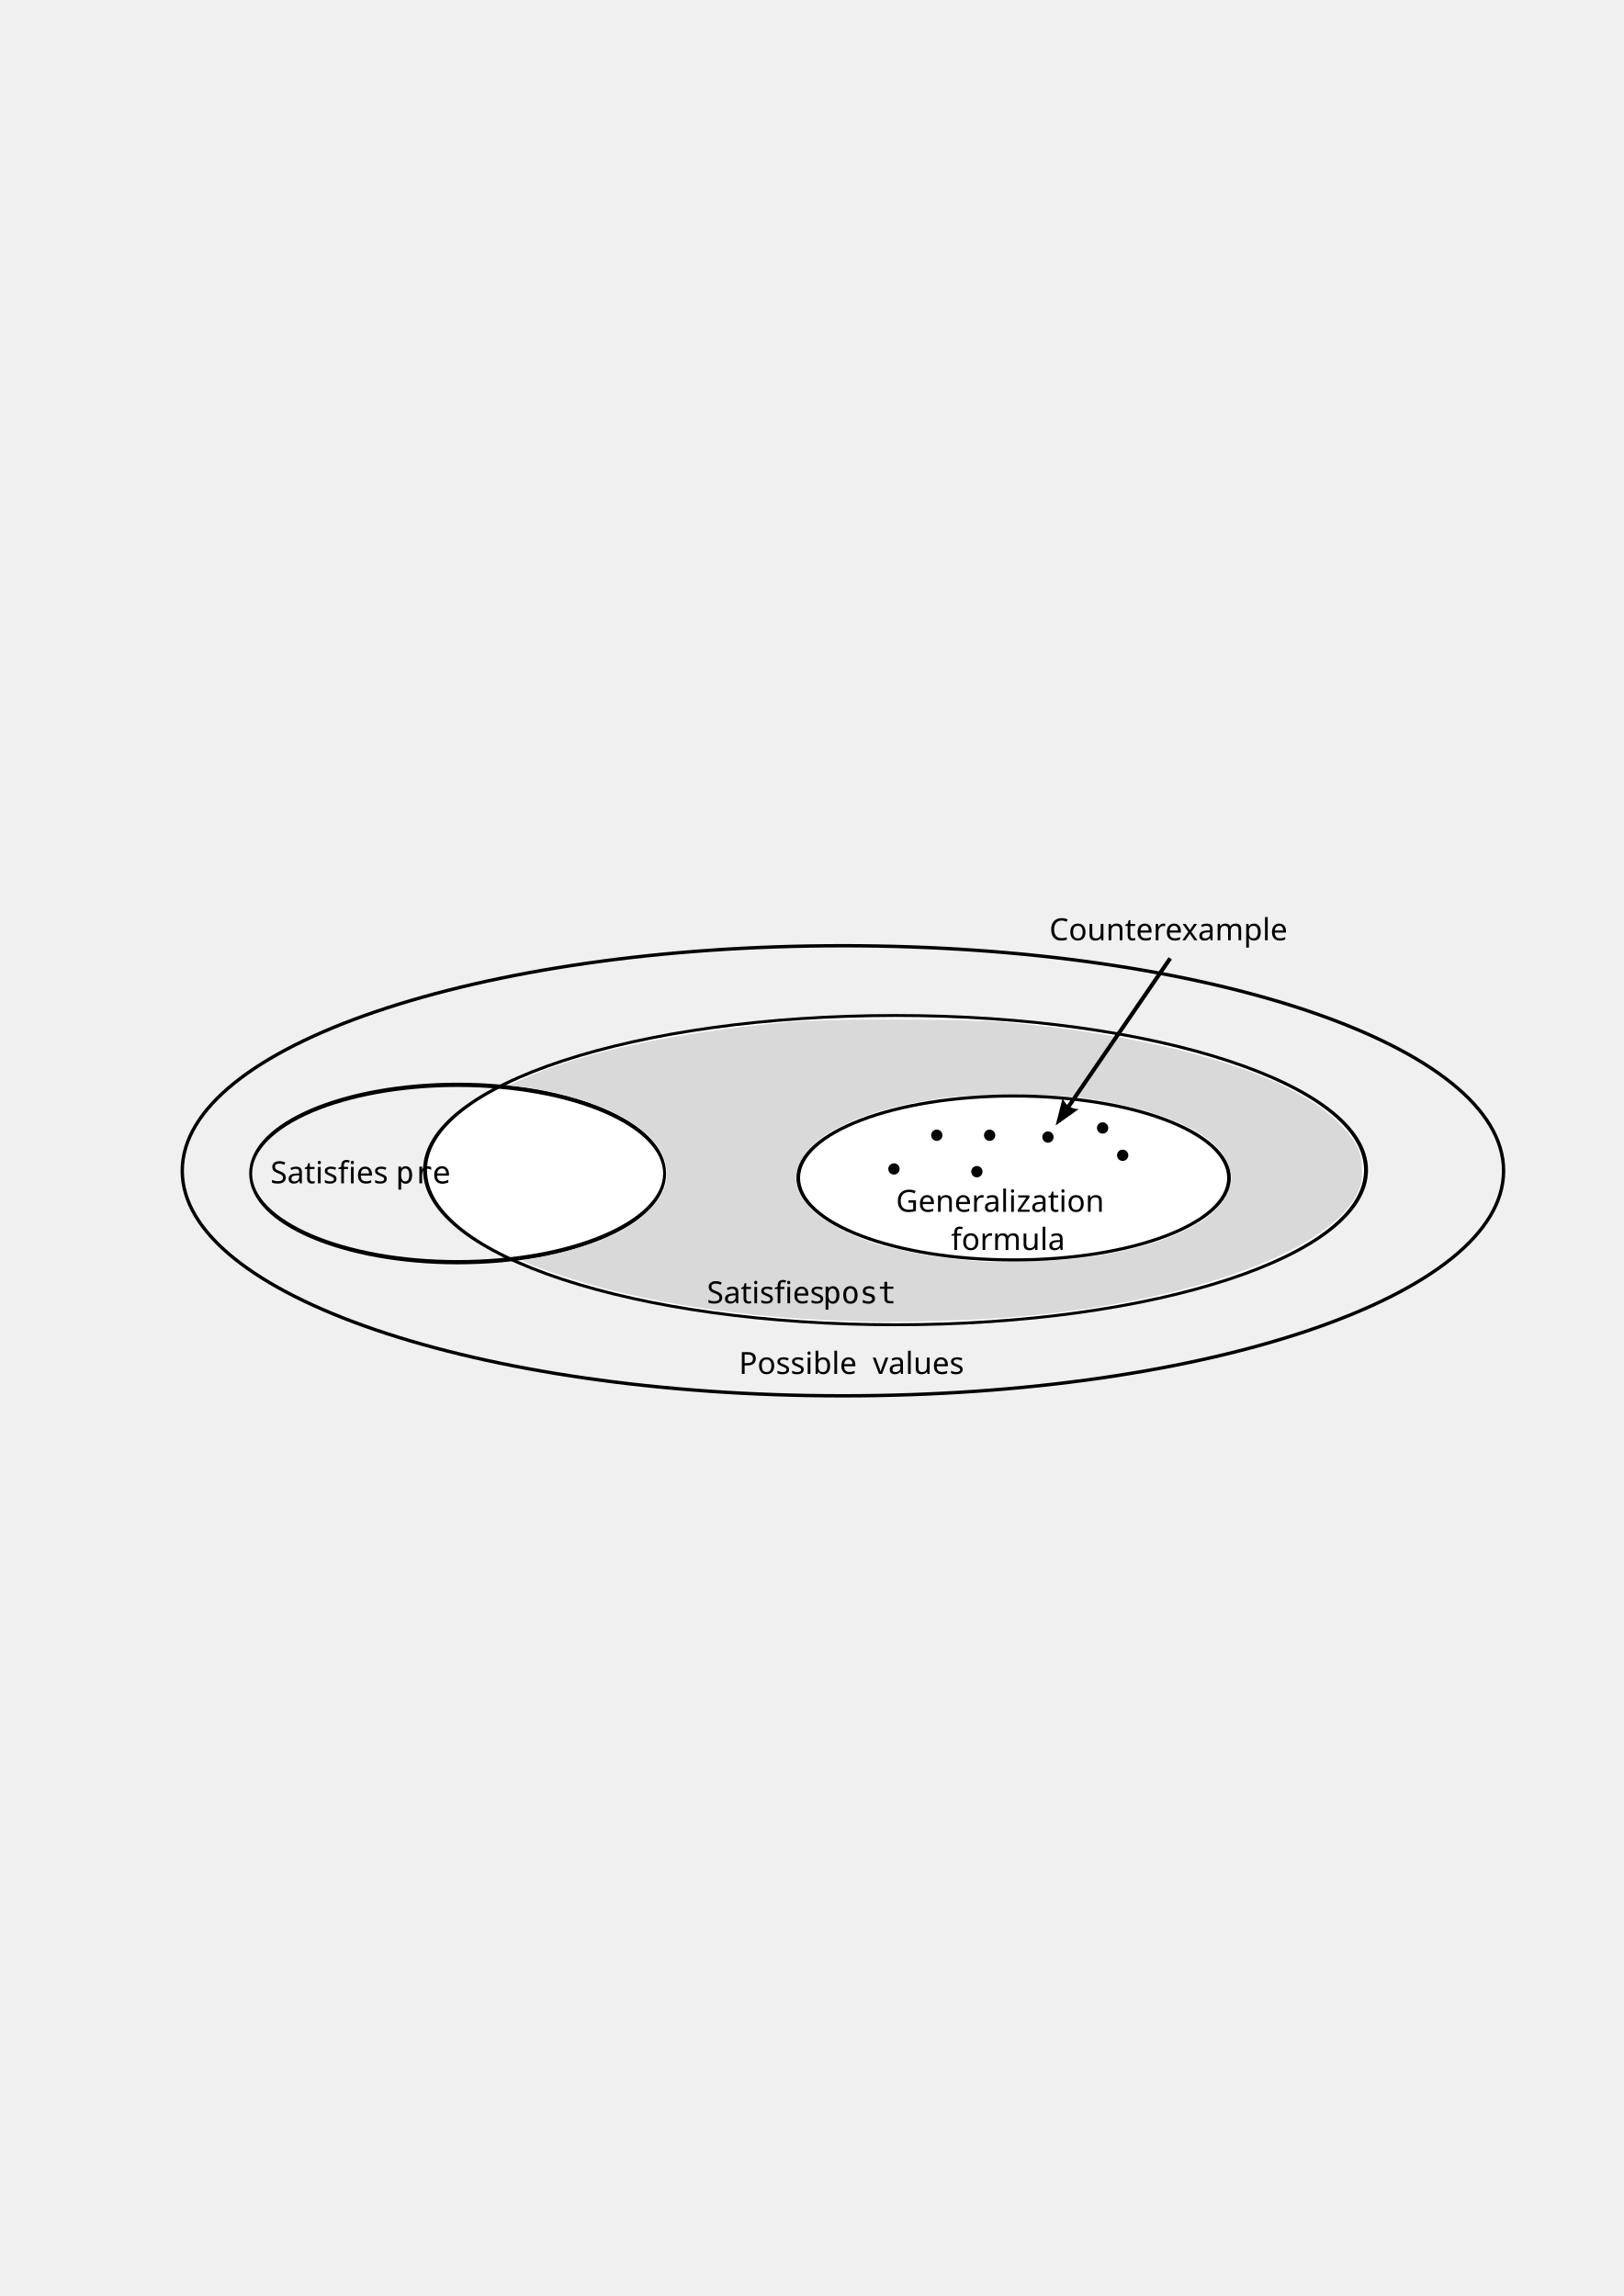
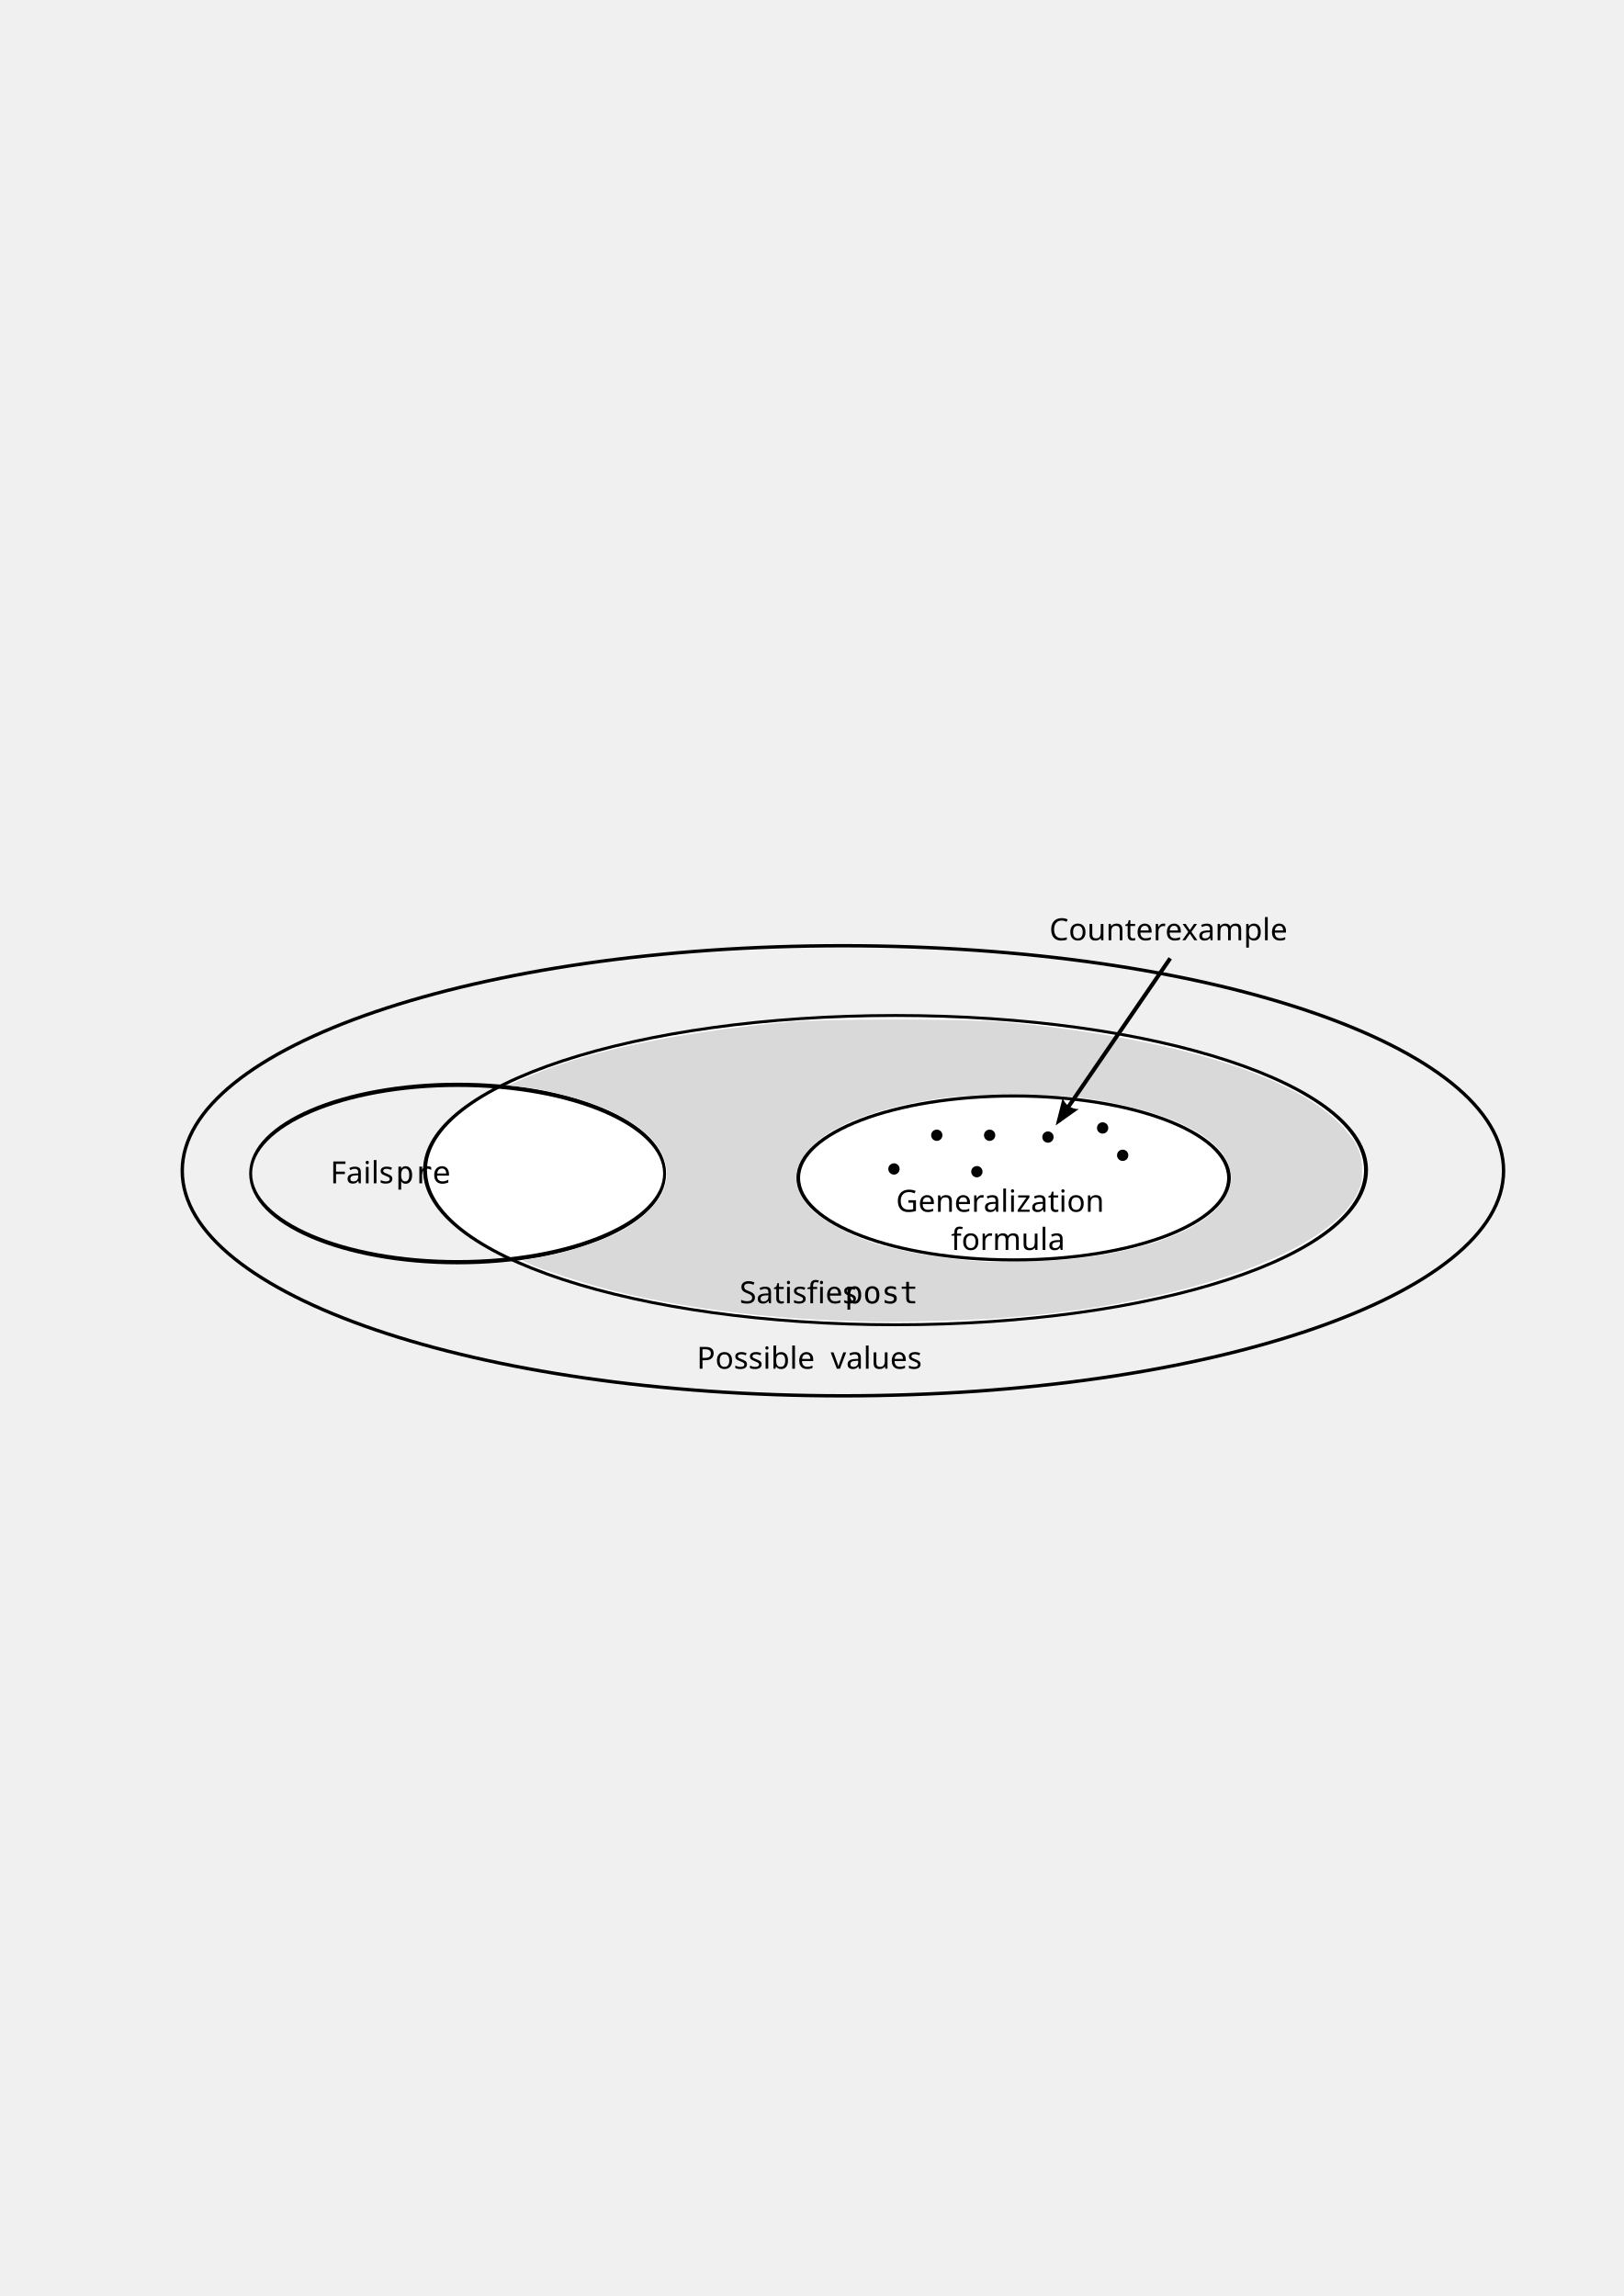
<svg xmlns="http://www.w3.org/2000/svg" xmlns:ns1="http://www.openswatchbook.org/uri/2009/osb" width="744.094" height="1052.362" id="svg2" version="1.1">
  <defs id="defs4">
    <linearGradient id="linearGradient5371" ns1:paint="solid">
      <stop style="stop-color:#000000;stop-opacity:0;" offset="0" id="stop5373" />
    </linearGradient>
    <linearGradient id="linearGradient3909" ns1:paint="solid">
      <stop style="stop-color:#0000cc;stop-opacity:0;" offset="0" id="stop3911" />
    </linearGradient>
    <marker orient="auto" refY="0.0" refX="0.0" id="Arrow2Mend" style="overflow:visible;">
      <path id="path4056" style="font-size:12.0;fill-rule:evenodd;stroke-width:0.625;stroke-linejoin:round;" d="M 8.719,4.034 L -2.207,0.016 L 8.719,-4.002 C 6.973,-1.63 6.983,1.616 8.719,4.034 z " transform="scale(0.6) rotate(180) translate(0,0)" />
    </marker>
    <marker orient="auto" refY="0.0" refX="0.0" id="Arrow2Lend" style="overflow:visible;">
      <path id="path4050" style="font-size:12.0;fill-rule:evenodd;stroke-width:0.625;stroke-linejoin:round;" d="M 8.719,4.034 L -2.207,0.016 L 8.719,-4.002 C 6.973,-1.63 6.983,1.616 8.719,4.034 z " transform="scale(1.1) rotate(180) translate(1,0)" />
    </marker>
    <marker orient="auto" refY="0.0" refX="0.0" id="Arrow1Lend" style="overflow:visible;">
      <path id="path4032" d="M 0.0,0.0 L 5.0,-5.0 L -12.5,0.0 L 5.0,5.0 L 0.0,0.0 z " style="fill-rule:evenodd;stroke:#000000;stroke-width:1.0pt;marker-start:none;" transform="scale(0.8) rotate(180) translate(12.5,0)" />
    </marker>
  </defs>
  <g id="layer1">
    <path style="fill:#000000;fill-opacity:0;stroke:#000000;stroke-opacity:1;stroke-width:1.547;stroke-miterlimit:4;stroke-dasharray:none" id="path2985" d="m 689.047,536.621 a 302.763,103.148 0 1 1 -605.526,0 302.763,103.148 0 1 1 605.526,0 z" />
-     <text xml:space="preserve" style="font-size:14px;font-style:normal;font-variant:normal;font-weight:normal;font-stretch:normal;text-align:center;line-height:125%;letter-spacing:0px;word-spacing:0px;writing-mode:lr-tb;text-anchor:middle;fill:#000000;fill-opacity:1;stroke:none;font-family:Sans;-inkscape-font-specification:Sans" x="399.305" y="629.747" id="text2987">
-       <tspan id="tspan2989" x="399.305" y="629.747">Possible  values</tspan>
+     <text xml:space="preserve" style="font-size:14px;font-style:normal;font-variant:normal;font-weight:normal;font-stretch:normal;text-align:center;line-height:125%;letter-spacing:0px;word-spacing:0px;writing-mode:lr-tb;text-anchor:middle;fill:#000000;fill-opacity:1;stroke:none;font-family:Sans;-inkscape-font-specification:Sans" x="380" y="627.362" id="text2987">
+       <tspan id="tspan2989" x="380" y="627.362">Possible  values</tspan>
    </text>
    <path style="fill:#ffffff;fill-opacity:1;stroke:#000000;stroke-opacity:1;fill-rule:evenodd" id="path2991" d="m 372.503,553.743 a 119.435,53.453 0 1 1 -238.87,0 119.435,53.453 0 1 1 238.87,0 z" transform="matrix(1.805321,0,0,1.325935,-46.47495,-197.9064)" />
    <text xml:space="preserve" style="font-size:14px;font-style:normal;font-variant:normal;font-weight:normal;font-stretch:normal;text-align:center;line-height:125%;letter-spacing:0px;word-spacing:0px;writing-mode:lr-tb;text-anchor:middle;fill:#000000;fill-opacity:1;stroke:none;font-family:Sans;-inkscape-font-specification:Sans" x="544.556" y="430.967" id="text4844">
      <tspan id="tspan4846" x="544.556" y="430.967">Counterexample</tspan>
    </text>
    <path style="opacity:1;fill:#ffffff;fill-opacity:0;stroke:#000000;stroke-opacity:1;fill-rule:nonzero;stroke-width:1;stroke-miterlimit:4;stroke-dasharray:none" id="path3015" d="m 320.72,552.073 a 70.157,20.88 0 1 1 -140.315,0 70.157,20.88 0 1 1 140.315,0 z" transform="matrix(1.352006,0,0,1.94674,-129.0413,-536.8676)" />
  </g>
  <g id="layer2" style="opacity:1">
-     <text xml:space="preserve" style="font-size:14px;font-style:normal;font-variant:normal;font-weight:normal;font-stretch:normal;text-align:center;line-height:125%;letter-spacing:0px;word-spacing:0px;writing-mode:lr-tb;text-anchor:middle;fill:#000000;fill-opacity:1;stroke:none;font-family:Sans;-inkscape-font-specification:Sans" x="160" y="542.362" id="text3017">
-       <tspan id="tspan3019" x="160" y="542.362">Satisfies</tspan>
+     <text xml:space="preserve" style="font-size:14px;font-style:normal;font-variant:normal;font-weight:normal;font-stretch:normal;text-align:center;line-height:125%;letter-spacing:0px;word-spacing:0px;writing-mode:lr-tb;text-anchor:middle;fill:#000000;fill-opacity:1;stroke:none;font-family:Sans;-inkscape-font-specification:Sans" x="175" y="542.362" id="text3017">
+       <tspan id="tspan3019" x="175" y="542.362">Fails</tspan>
    </text>
    <path style="fill:#d9d9d9;fill-opacity:1;fill-rule:evenodd;stroke:#000000;stroke-width:1.292;stroke-miterlimit:4;stroke-opacity:0;stroke-dasharray:none" d="m 387.894,605.463 c -39.268,-1.323 -76.345,-6.19 -108.555,-14.251 -11.307,-2.83 -33.427,-10.033 -37.44,-12.192 -2.63,-1.415 -2.634,-1.428 -0.562,-1.69 13.21,-1.668 32.155,-7.349 42.554,-12.759 8.591,-4.469 16.817,-11.977 19.623,-17.908 7.553,-15.965 -5.907,-32.091 -34.877,-41.785 -9.754,-3.264 -21.39,-5.882 -30.014,-6.754 l -5.637,-0.57 4.215,-1.953 c 28.239,-13.083 70.115,-22.219 124.823,-27.23 15.857,-1.453 81.063,-1.436 97.302,0.024 76.925,6.919 133.249,24.127 155.46,47.497 7.003,7.369 9.428,12.572 9.464,20.312 0.024,5.21 -0.365,7.067 -2.314,11.036 -14.631,29.795 -93.519,54.84 -182.238,57.854 -28.34,0.963 -33.151,0.997 -51.805,0.369 z m 106.511,-28.765 c 39.342,-4.779 65.337,-17.223 69.361,-33.202 0.791,-3.142 0.714,-4.644 -0.443,-8.625 -4.28,-14.723 -30.064,-26.697 -68.5,-31.812 -13.7,-1.823 -47.233,-1.823 -61.066,-2.8e-4 -28.077,3.7 -49.812,11.313 -60.47,21.18 -11.108,10.284 -11.248,21.119 -0.402,31.032 5.349,4.888 16.356,10.717 26.831,14.207 12.438,4.144 34.711,7.915 52.093,8.82 9.378,0.488 32.59,-0.383 42.596,-1.599 z" id="path5512" />
  </g>
  <g id="layer3">
    <path transform="matrix(0.8263256,0,0,0.7029114,255.3965,150.6751)" style="fill:#ffffff;fill-opacity:1;stroke:#000000;stroke-opacity:1;stroke-width:2.03;stroke-miterlimit:4;stroke-dasharray:none" id="path2991-4" d="m 372.503,553.743 a 119.435,53.453 0 1 1 -238.87,0 119.435,53.453 0 1 1 238.87,0 z" />
    <g id="g5482" transform="translate(9.187289,2.505629)">
      <path d="m 402.57,533.28 c 0,1.153 -0.935,2.088 -2.088,2.088 -1.153,0 -2.088,-0.935 -2.088,-2.088 0,-1.153 0.935,-2.088 2.088,-2.088 1.153,0 2.088,0.935 2.088,2.088 z" id="path3021-7" style="fill:#000000;fill-opacity:0.981;stroke:#000000;stroke-opacity:1" transform="translate(104.8186,-6.264035)" />
      <path d="m 402.57,533.28 c 0,1.153 -0.935,2.088 -2.088,2.088 -1.153,0 -2.088,-0.935 -2.088,-2.088 0,-1.153 0.935,-2.088 2.088,-2.088 1.153,0 2.088,0.935 2.088,2.088 z" id="path3021" style="fill:#000000;fill-opacity:0.981;stroke:#000000;stroke-opacity:1" />
      <path d="m 402.57,533.28 c 0,1.153 -0.935,2.088 -2.088,2.088 -1.153,0 -2.088,-0.935 -2.088,-2.088 0,-1.153 0.935,-2.088 2.088,-2.088 1.153,0 2.088,0.935 2.088,2.088 z" id="path3021-6" style="fill:#000000;fill-opacity:0.981;stroke:#000000;stroke-opacity:1" transform="translate(38.00197,1.252837)" />
      <path d="m 402.57,533.28 c 0,1.153 -0.935,2.088 -2.088,2.088 -1.153,0 -2.088,-0.935 -2.088,-2.088 0,-1.153 0.935,-2.088 2.088,-2.088 1.153,0 2.088,0.935 2.088,2.088 z" id="path3021-3" style="fill:#000000;fill-opacity:0.981;stroke:#000000;stroke-opacity:1" transform="translate(70.57509,-14.61612)" />
      <path d="m 402.57,533.28 c 0,1.153 -0.935,2.088 -2.088,2.088 -1.153,0 -2.088,-0.935 -2.088,-2.088 0,-1.153 0.935,-2.088 2.088,-2.088 1.153,0 2.088,0.935 2.088,2.088 z" id="path3021-38" style="fill:#000000;fill-opacity:0.981;stroke:#000000;stroke-opacity:1" transform="translate(95.63133,-18.79216)" />
      <path d="m 402.57,533.28 c 0,1.153 -0.935,2.088 -2.088,2.088 -1.153,0 -2.088,-0.935 -2.088,-2.088 0,-1.153 0.935,-2.088 2.088,-2.088 1.153,0 2.088,0.935 2.088,2.088 z" id="path3021-8" style="fill:#000000;fill-opacity:0.981;stroke:#000000;stroke-opacity:1" transform="translate(43.84843,-15.45132)" />
      <path d="m 402.57,533.28 c 0,1.153 -0.935,2.088 -2.088,2.088 -1.153,0 -2.088,-0.935 -2.088,-2.088 0,-1.153 0.935,-2.088 2.088,-2.088 1.153,0 2.088,0.935 2.088,2.088 z" id="path3021-75" style="fill:#000000;fill-opacity:0.981;stroke:#000000;stroke-opacity:1" transform="translate(19.6274,-15.45133)" />
      <path id="path3844" d="m 527.088,436.743 c -51.125,74.56 -51.125,74.56 -51.125,74.56" style="fill:none;stroke:#000000;stroke-width:1.857;stroke-linecap:butt;stroke-linejoin:miter;stroke-miterlimit:4;stroke-opacity:1;stroke-dasharray:none;marker-start:none;marker-end:url(#Arrow2Mend)" />
    </g>
    <text xml:space="preserve" style="opacity:1;font-size:14px;font-style:normal;font-variant:normal;font-weight:normal;font-stretch:normal;text-align:center;line-height:125%;letter-spacing:0px;word-spacing:0px;writing-mode:lr-tb;text-anchor:middle;fill:#000000;fill-opacity:1;stroke:none;font-family:Sans;-inkscape-font-specification:Sans" x="471.057" y="555.413" id="text4848">
      <tspan id="tspan4850" x="471.057" y="555.413">Generalization</tspan>
      <tspan x="471.057" y="572.913" id="tspan4852">formula</tspan>
    </text>
-     <text xml:space="preserve" style="font-size:14px;font-style:normal;font-variant:normal;font-weight:normal;font-stretch:normal;text-align:center;line-height:125%;letter-spacing:0px;word-spacing:0px;writing-mode:lr-tb;text-anchor:middle;fill:#000000;fill-opacity:1;stroke:none;font-family:CM Typewriter;-inkscape-font-specification:CM Typewriter" x="360" y="597.362" id="text2993">
-       <tspan id="tspan2995" x="360" y="597.362" style="font-style:normal;font-variant:normal;font-weight:normal;font-stretch:normal;font-family:Sans;-inkscape-font-specification:Sans">Satisfies</tspan>
+     <text xml:space="preserve" style="font-size:14px;font-style:normal;font-variant:normal;font-weight:normal;font-stretch:normal;text-align:center;line-height:125%;letter-spacing:0px;word-spacing:0px;writing-mode:lr-tb;text-anchor:middle;fill:#000000;fill-opacity:1;stroke:none;font-family:CM Typewriter;-inkscape-font-specification:CM Typewriter" x="375" y="597.362" id="text2993">
+       <tspan id="tspan2995" x="375" y="597.362" style="font-style:normal;font-variant:normal;font-weight:normal;font-stretch:normal;font-family:Sans;-inkscape-font-specification:Sans">Satisfies</tspan>
    </text>
    <text xml:space="preserve" style="font-size:14px;font-style:normal;font-variant:normal;font-weight:normal;font-stretch:normal;text-align:center;line-height:125%;letter-spacing:0px;word-spacing:0px;writing-mode:lr-tb;text-anchor:middle;fill:#000000;fill-opacity:1;stroke:none;font-family:Monospace;-inkscape-font-specification:Monospace" x="215" y="542.362" id="text3019">
      <tspan id="tspan3021" x="215" y="542.362">pre</tspan>
    </text>
-     <text xml:space="preserve" style="font-size:14px;font-style:normal;font-variant:normal;font-weight:normal;font-stretch:normal;text-align:center;line-height:125%;letter-spacing:0px;word-spacing:0px;writing-mode:lr-tb;text-anchor:middle;fill:#000000;fill-opacity:1;stroke:none;font-family:Monospace;-inkscape-font-specification:Monospace" x="415" y="597.362" id="text3023">
-       <tspan id="tspan3025" x="415" y="597.362">post</tspan>
+     <text xml:space="preserve" style="font-size:14px;font-style:normal;font-variant:normal;font-weight:normal;font-stretch:normal;text-align:center;line-height:125%;letter-spacing:0px;word-spacing:0px;writing-mode:lr-tb;text-anchor:middle;fill:#000000;fill-opacity:1;stroke:none;font-family:Monospace;-inkscape-font-specification:Monospace" x="425" y="597.362" id="text3023">
+       <tspan id="tspan3025" x="425" y="597.362">post</tspan>
    </text>
  </g>
</svg>
